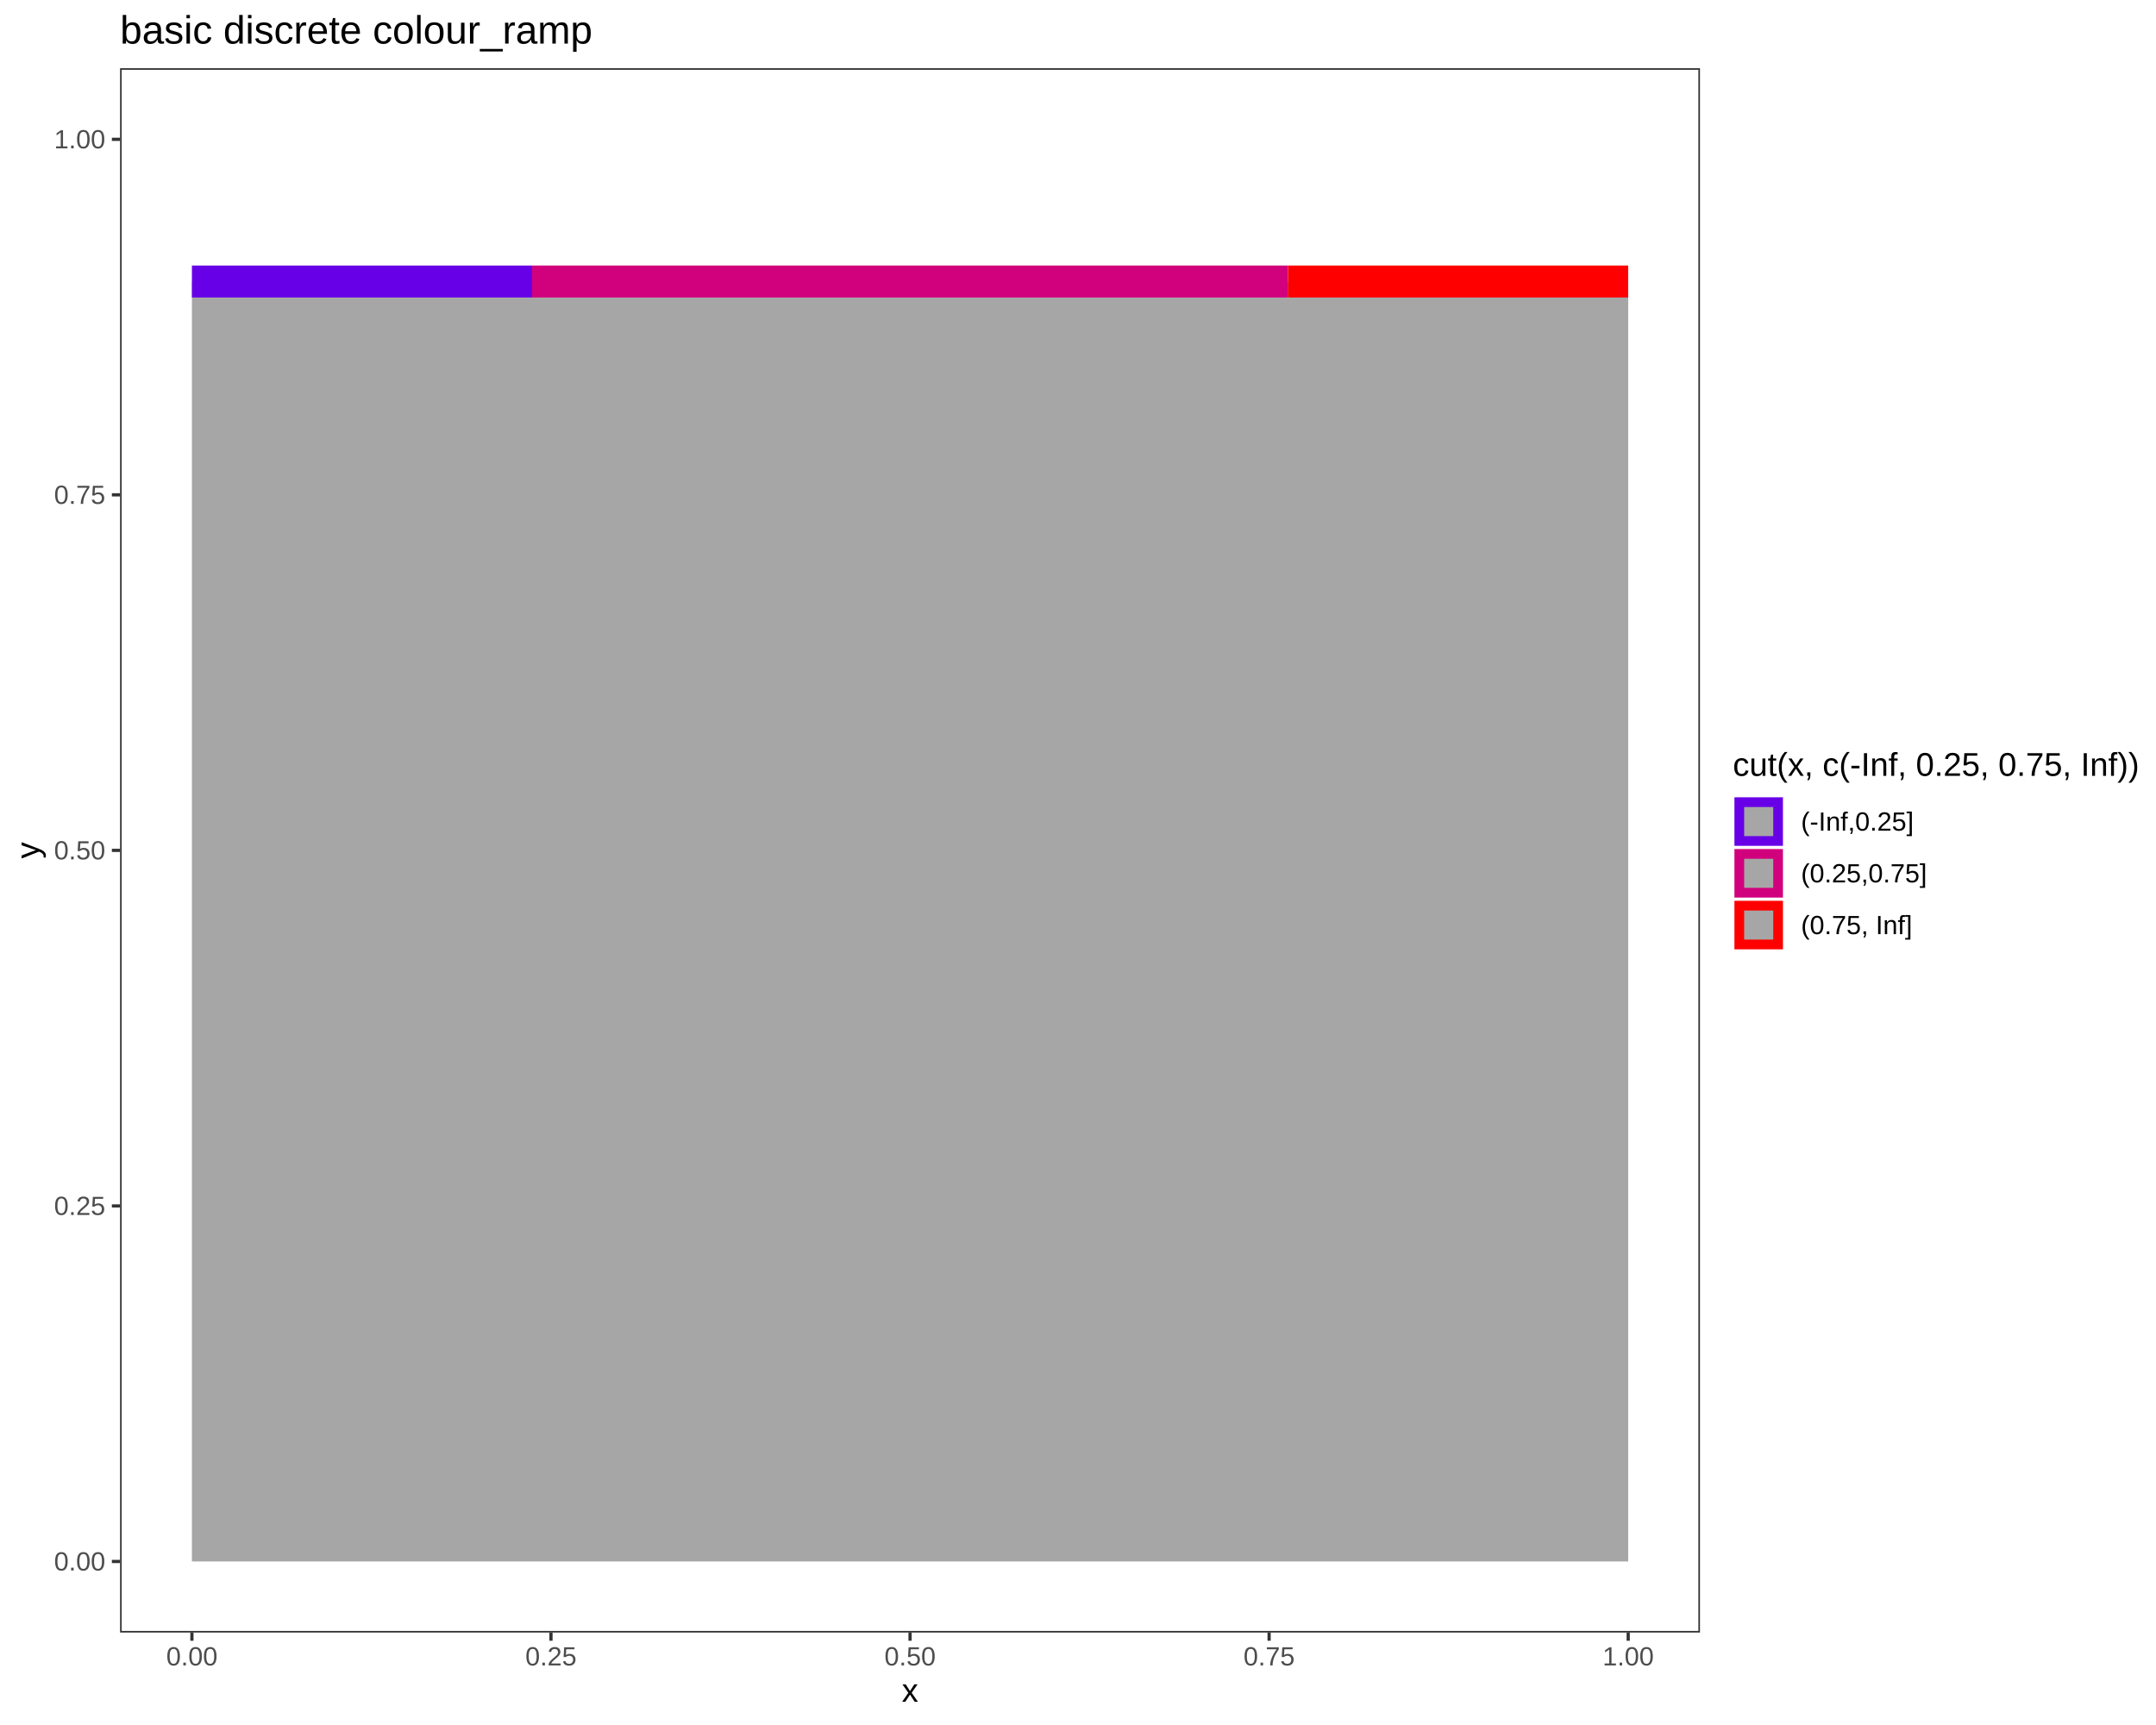
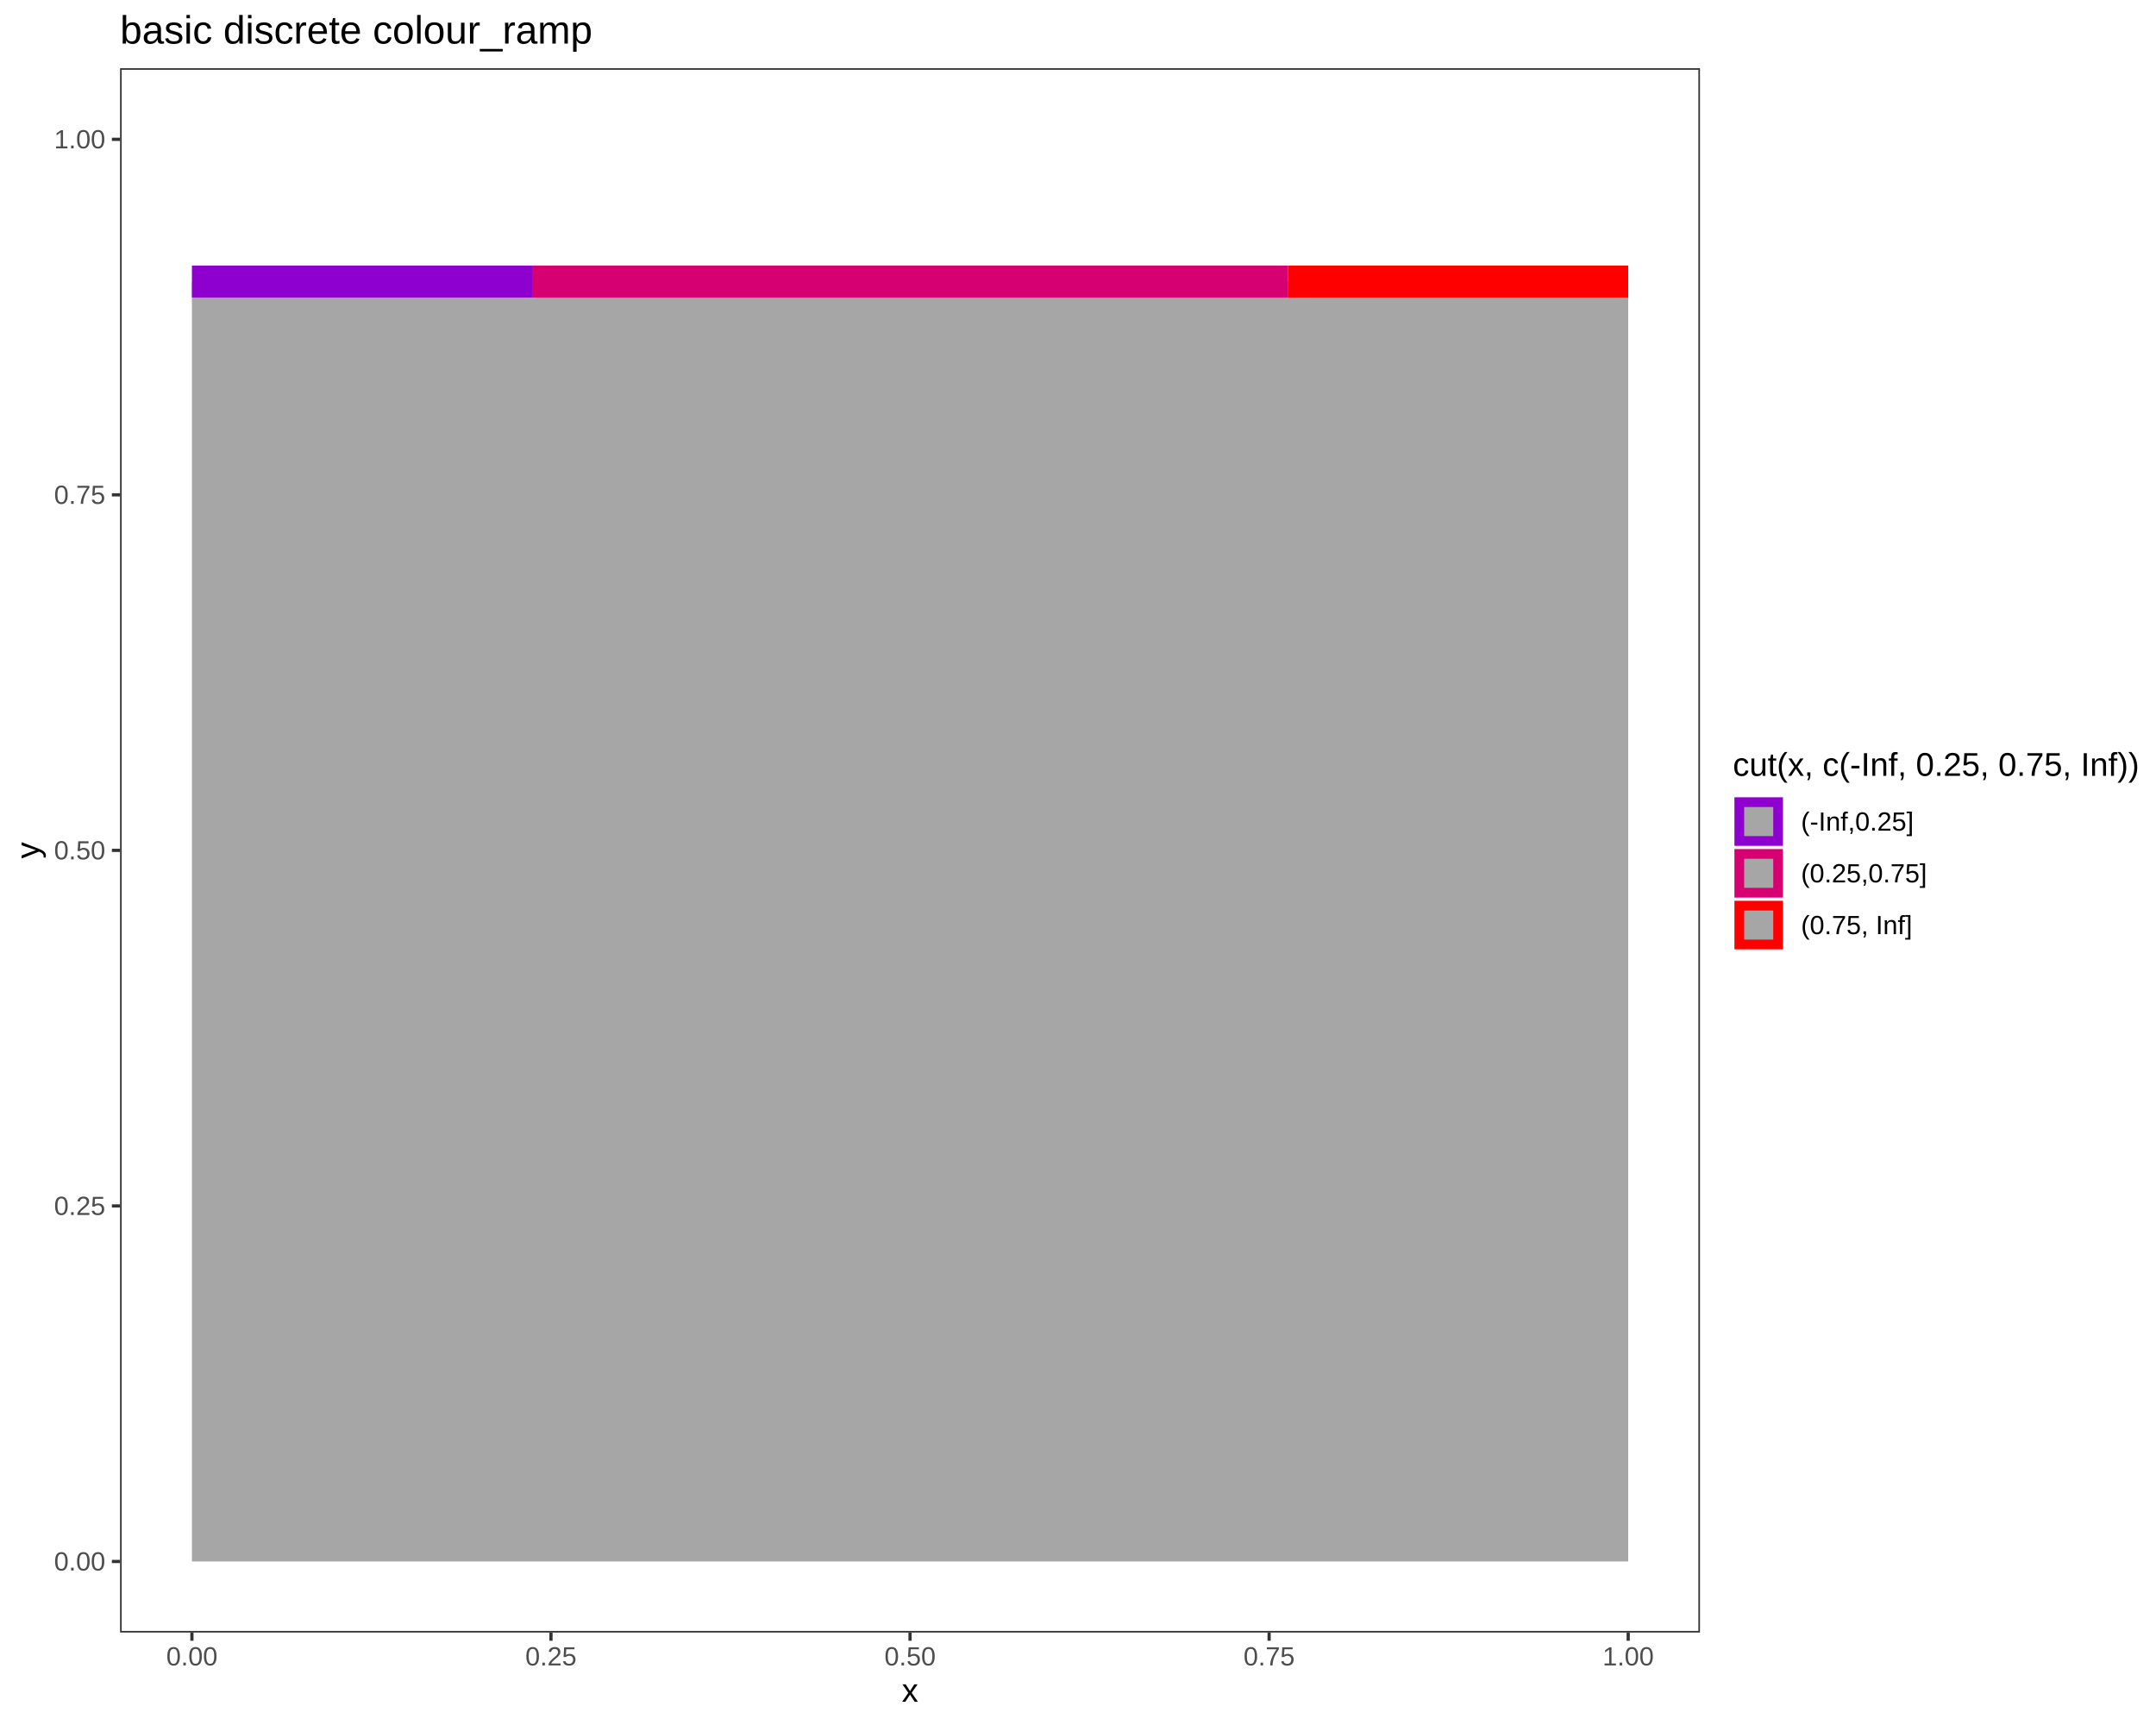
<svg xmlns="http://www.w3.org/2000/svg" viewBox="0 0 720.00 576.00">
  <defs>
    <style type="text/css">
    line, polyline, polygon, path, rect, circle {
      fill: none;
      stroke: #000000;
      stroke-linecap: round;
      stroke-linejoin: round;
      stroke-miterlimit: 10.00;
    }
  </style>
  </defs>
  <rect width="100%" height="100%" style="stroke: none; fill: #FFFFFF;" />
  <rect x="0.00" y="0.00" width="720.00" height="576.00" style="stroke-width: 1.07; stroke: #FFFFFF; fill: #FFFFFF;" />
  <defs>
    <clipPath id="cpNDAuMTB8NTY3LjcyfDU0NS4xM3wyMi43Nw==">
      <rect x="40.10" y="22.77" width="527.61" height="522.36" />
    </clipPath>
  </defs>
  <rect x="40.10" y="22.77" width="527.61" height="522.36" style="stroke-width: 1.07; stroke: none; fill: #FFFFFF;" clip-path="url(#cpNDAuMTB8NTY3LjcyfDU0NS4xM3wyMi43Nw==)" />
  <polygon points="64.09,94.00 89.33,94.00 114.58,94.00 139.82,94.00 165.07,94.00 190.31,94.00 215.55,94.00 240.80,94.00 266.04,94.00 291.29,94.00 316.53,94.00 341.78,94.00 367.02,94.00 392.27,94.00 417.51,94.00 442.76,94.00 468.00,94.00 493.25,94.00 518.49,94.00 543.74,94.00 543.74,521.39 518.49,521.39 493.25,521.39 468.00,521.39 442.76,521.39 417.51,521.39 392.27,521.39 367.02,521.39 341.78,521.39 316.53,521.39 291.29,521.39 266.04,521.39 240.80,521.39 215.55,521.39 190.31,521.39 165.07,521.39 139.82,521.39 114.58,521.39 89.33,521.39 64.09,521.39 " style="stroke-width: 10.67; stroke: none; fill: #A6A6A6;" clip-path="url(#cpNDAuMTB8NTY3LjcyfDU0NS4xM3wyMi43Nw==)" />
-   <polyline points="64.09,94.00 89.33,94.00 114.58,94.00 139.82,94.00 165.07,94.00 177.69,94.00 " style="stroke-width: 10.67; stroke: #6800E7; stroke-linecap: butt;" clip-path="url(#cpNDAuMTB8NTY3LjcyfDU0NS4xM3wyMi43Nw==)" />
-   <polyline points="177.69,94.00 190.31,94.00 215.55,94.00 240.80,94.00 266.04,94.00 291.29,94.00 316.53,94.00 341.78,94.00 367.02,94.00 392.27,94.00 417.51,94.00 430.13,94.00 " style="stroke-width: 10.67; stroke: #D1007D; stroke-linecap: butt;" clip-path="url(#cpNDAuMTB8NTY3LjcyfDU0NS4xM3wyMi43Nw==)" />
+   <polyline points="64.09,94.00 89.33,94.00 114.58,94.00 139.82,94.00 165.07,94.00 177.69,94.00 " style="stroke-width: 10.67; stroke: #8D00CE; stroke-linecap: butt;" clip-path="url(#cpNDAuMTB8NTY3LjcyfDU0NS4xM3wyMi43Nw==)" />
+   <polyline points="177.69,94.00 190.31,94.00 215.55,94.00 240.80,94.00 266.04,94.00 291.29,94.00 316.53,94.00 341.78,94.00 367.02,94.00 392.27,94.00 417.51,94.00 430.13,94.00 " style="stroke-width: 10.67; stroke: #D70072; stroke-linecap: butt;" clip-path="url(#cpNDAuMTB8NTY3LjcyfDU0NS4xM3wyMi43Nw==)" />
  <polyline points="430.13,94.00 442.76,94.00 468.00,94.00 493.25,94.00 518.49,94.00 543.74,94.00 " style="stroke-width: 10.67; stroke: #FF0000; stroke-linecap: butt;" clip-path="url(#cpNDAuMTB8NTY3LjcyfDU0NS4xM3wyMi43Nw==)" />
  <rect x="40.10" y="22.77" width="527.61" height="522.36" style="stroke-width: 1.07; stroke: #333333;" clip-path="url(#cpNDAuMTB8NTY3LjcyfDU0NS4xM3wyMi43Nw==)" />
  <defs>
    <clipPath id="cpMC4wMHw3MjAuMDB8NTc2LjAwfDAuMDA=">
      <rect x="0.00" y="0.00" width="720.00" height="576.00" />
    </clipPath>
  </defs>
  <g clip-path="url(#cpMC4wMHw3MjAuMDB8NTc2LjAwfDAuMDA=)">
    <text x="18.06" y="524.41" style="font-size: 8.80px; fill: #4D4D4D; font-family: Liberation Sans;" textLength="17.11px" lengthAdjust="spacingAndGlyphs">0.00</text>
  </g>
  <g clip-path="url(#cpMC4wMHw3MjAuMDB8NTc2LjAwfDAuMDA=)">
    <text x="18.06" y="405.69" style="font-size: 8.80px; fill: #4D4D4D; font-family: Liberation Sans;" textLength="17.11px" lengthAdjust="spacingAndGlyphs">0.25</text>
  </g>
  <g clip-path="url(#cpMC4wMHw3MjAuMDB8NTc2LjAwfDAuMDA=)">
    <text x="18.06" y="286.97" style="font-size: 8.80px; fill: #4D4D4D; font-family: Liberation Sans;" textLength="17.11px" lengthAdjust="spacingAndGlyphs">0.50</text>
  </g>
  <g clip-path="url(#cpMC4wMHw3MjAuMDB8NTc2LjAwfDAuMDA=)">
    <text x="18.06" y="168.26" style="font-size: 8.80px; fill: #4D4D4D; font-family: Liberation Sans;" textLength="17.11px" lengthAdjust="spacingAndGlyphs">0.75</text>
  </g>
  <g clip-path="url(#cpMC4wMHw3MjAuMDB8NTc2LjAwfDAuMDA=)">
    <text x="18.06" y="49.54" style="font-size: 8.80px; fill: #4D4D4D; font-family: Liberation Sans;" textLength="17.11px" lengthAdjust="spacingAndGlyphs">1.00</text>
  </g>
  <polyline points="37.36,521.39 40.10,521.39 " style="stroke-width: 1.07; stroke: #333333; stroke-linecap: butt;" clip-path="url(#cpMC4wMHw3MjAuMDB8NTc2LjAwfDAuMDA=)" />
  <polyline points="37.36,402.67 40.10,402.67 " style="stroke-width: 1.07; stroke: #333333; stroke-linecap: butt;" clip-path="url(#cpMC4wMHw3MjAuMDB8NTc2LjAwfDAuMDA=)" />
  <polyline points="37.36,283.95 40.10,283.95 " style="stroke-width: 1.07; stroke: #333333; stroke-linecap: butt;" clip-path="url(#cpMC4wMHw3MjAuMDB8NTc2LjAwfDAuMDA=)" />
  <polyline points="37.36,165.23 40.10,165.23 " style="stroke-width: 1.07; stroke: #333333; stroke-linecap: butt;" clip-path="url(#cpMC4wMHw3MjAuMDB8NTc2LjAwfDAuMDA=)" />
  <polyline points="37.36,46.52 40.10,46.52 " style="stroke-width: 1.07; stroke: #333333; stroke-linecap: butt;" clip-path="url(#cpMC4wMHw3MjAuMDB8NTc2LjAwfDAuMDA=)" />
  <polyline points="64.09,547.87 64.09,545.13 " style="stroke-width: 1.07; stroke: #333333; stroke-linecap: butt;" clip-path="url(#cpMC4wMHw3MjAuMDB8NTc2LjAwfDAuMDA=)" />
  <polyline points="184.00,547.87 184.00,545.13 " style="stroke-width: 1.07; stroke: #333333; stroke-linecap: butt;" clip-path="url(#cpMC4wMHw3MjAuMDB8NTc2LjAwfDAuMDA=)" />
  <polyline points="303.91,547.87 303.91,545.13 " style="stroke-width: 1.07; stroke: #333333; stroke-linecap: butt;" clip-path="url(#cpMC4wMHw3MjAuMDB8NTc2LjAwfDAuMDA=)" />
  <polyline points="423.82,547.87 423.82,545.13 " style="stroke-width: 1.07; stroke: #333333; stroke-linecap: butt;" clip-path="url(#cpMC4wMHw3MjAuMDB8NTc2LjAwfDAuMDA=)" />
  <polyline points="543.74,547.87 543.74,545.13 " style="stroke-width: 1.07; stroke: #333333; stroke-linecap: butt;" clip-path="url(#cpMC4wMHw3MjAuMDB8NTc2LjAwfDAuMDA=)" />
  <g clip-path="url(#cpMC4wMHw3MjAuMDB8NTc2LjAwfDAuMDA=)">
    <text x="55.53" y="556.11" style="font-size: 8.80px; fill: #4D4D4D; font-family: Liberation Sans;" textLength="17.11px" lengthAdjust="spacingAndGlyphs">0.00</text>
  </g>
  <g clip-path="url(#cpMC4wMHw3MjAuMDB8NTc2LjAwfDAuMDA=)">
    <text x="175.44" y="556.11" style="font-size: 8.80px; fill: #4D4D4D; font-family: Liberation Sans;" textLength="17.11px" lengthAdjust="spacingAndGlyphs">0.25</text>
  </g>
  <g clip-path="url(#cpMC4wMHw3MjAuMDB8NTc2LjAwfDAuMDA=)">
    <text x="295.36" y="556.11" style="font-size: 8.80px; fill: #4D4D4D; font-family: Liberation Sans;" textLength="17.11px" lengthAdjust="spacingAndGlyphs">0.50</text>
  </g>
  <g clip-path="url(#cpMC4wMHw3MjAuMDB8NTc2LjAwfDAuMDA=)">
    <text x="415.27" y="556.11" style="font-size: 8.80px; fill: #4D4D4D; font-family: Liberation Sans;" textLength="17.11px" lengthAdjust="spacingAndGlyphs">0.75</text>
  </g>
  <g clip-path="url(#cpMC4wMHw3MjAuMDB8NTc2LjAwfDAuMDA=)">
    <text x="535.18" y="556.11" style="font-size: 8.80px; fill: #4D4D4D; font-family: Liberation Sans;" textLength="17.11px" lengthAdjust="spacingAndGlyphs">1.00</text>
  </g>
  <g clip-path="url(#cpMC4wMHw3MjAuMDB8NTc2LjAwfDAuMDA=)">
    <text x="301.16" y="568.24" style="font-size: 11.00px; font-family: Liberation Sans;" textLength="5.50px" lengthAdjust="spacingAndGlyphs">x</text>
  </g>
  <g clip-path="url(#cpMC4wMHw3MjAuMDB8NTc2LjAwfDAuMDA=)">
    <text transform="translate(13.04,286.70) rotate(-90)" style="font-size: 11.00px; font-family: Liberation Sans;" textLength="5.50px" lengthAdjust="spacingAndGlyphs">y</text>
  </g>
  <rect x="578.68" y="250.37" width="135.84" height="67.16" style="stroke-width: 1.07; stroke: none; fill: #FFFFFF;" clip-path="url(#cpMC4wMHw3MjAuMDB8NTc2LjAwfDAuMDA=)" />
  <g clip-path="url(#cpMC4wMHw3MjAuMDB8NTc2LjAwfDAuMDA=)">
    <text x="578.68" y="259.07" style="font-size: 11.00px; font-family: Liberation Sans;" textLength="135.84px" lengthAdjust="spacingAndGlyphs">cut(x, c(-Inf, 0.25, 0.75, Inf))</text>
  </g>
  <rect x="578.68" y="265.69" width="17.28" height="17.28" style="stroke-width: 1.07; stroke: none; fill: #FFFFFF;" clip-path="url(#cpMC4wMHw3MjAuMDB8NTc2LjAwfDAuMDA=)" />
-   <rect x="580.84" y="267.85" width="12.96" height="12.96" style="stroke-width: 3.25; stroke: #6800E7; stroke-linecap: square; stroke-linejoin: miter; fill: #A6A6A6;" clip-path="url(#cpMC4wMHw3MjAuMDB8NTc2LjAwfDAuMDA=)" />
+   <rect x="580.84" y="267.85" width="12.96" height="12.96" style="stroke-width: 3.25; stroke: #8D00CE; stroke-linecap: square; stroke-linejoin: miter; fill: #A6A6A6;" clip-path="url(#cpMC4wMHw3MjAuMDB8NTc2LjAwfDAuMDA=)" />
  <rect x="578.68" y="282.97" width="17.28" height="17.28" style="stroke-width: 1.07; stroke: none; fill: #FFFFFF;" clip-path="url(#cpMC4wMHw3MjAuMDB8NTc2LjAwfDAuMDA=)" />
-   <rect x="580.84" y="285.13" width="12.96" height="12.96" style="stroke-width: 3.25; stroke: #D1007D; stroke-linecap: square; stroke-linejoin: miter; fill: #A6A6A6;" clip-path="url(#cpMC4wMHw3MjAuMDB8NTc2LjAwfDAuMDA=)" />
+   <rect x="580.84" y="285.13" width="12.96" height="12.96" style="stroke-width: 3.25; stroke: #D70072; stroke-linecap: square; stroke-linejoin: miter; fill: #A6A6A6;" clip-path="url(#cpMC4wMHw3MjAuMDB8NTc2LjAwfDAuMDA=)" />
  <rect x="578.68" y="300.25" width="17.28" height="17.28" style="stroke-width: 1.07; stroke: none; fill: #FFFFFF;" clip-path="url(#cpMC4wMHw3MjAuMDB8NTc2LjAwfDAuMDA=)" />
  <rect x="580.84" y="302.41" width="12.96" height="12.96" style="stroke-width: 3.25; stroke: #FF0000; stroke-linecap: square; stroke-linejoin: miter; fill: #A6A6A6;" clip-path="url(#cpMC4wMHw3MjAuMDB8NTc2LjAwfDAuMDA=)" />
  <g clip-path="url(#cpMC4wMHw3MjAuMDB8NTc2LjAwfDAuMDA=)">
    <text x="601.44" y="277.36" style="font-size: 8.80px; font-family: Liberation Sans;" textLength="37.59px" lengthAdjust="spacingAndGlyphs">(-Inf,0.25]</text>
  </g>
  <g clip-path="url(#cpMC4wMHw3MjAuMDB8NTc2LjAwfDAuMDA=)">
    <text x="601.44" y="294.64" style="font-size: 8.80px; font-family: Liberation Sans;" textLength="42.02px" lengthAdjust="spacingAndGlyphs">(0.25,0.75]</text>
  </g>
  <g clip-path="url(#cpMC4wMHw3MjAuMDB8NTc2LjAwfDAuMDA=)">
    <text x="601.44" y="311.92" style="font-size: 8.80px; font-family: Liberation Sans;" textLength="37.11px" lengthAdjust="spacingAndGlyphs">(0.75, Inf]</text>
  </g>
  <g clip-path="url(#cpMC4wMHw3MjAuMDB8NTc2LjAwfDAuMDA=)">
    <text x="40.10" y="14.56" style="font-size: 13.20px; font-family: Liberation Sans;" textLength="157.52px" lengthAdjust="spacingAndGlyphs">basic discrete colour_ramp</text>
  </g>
</svg>
